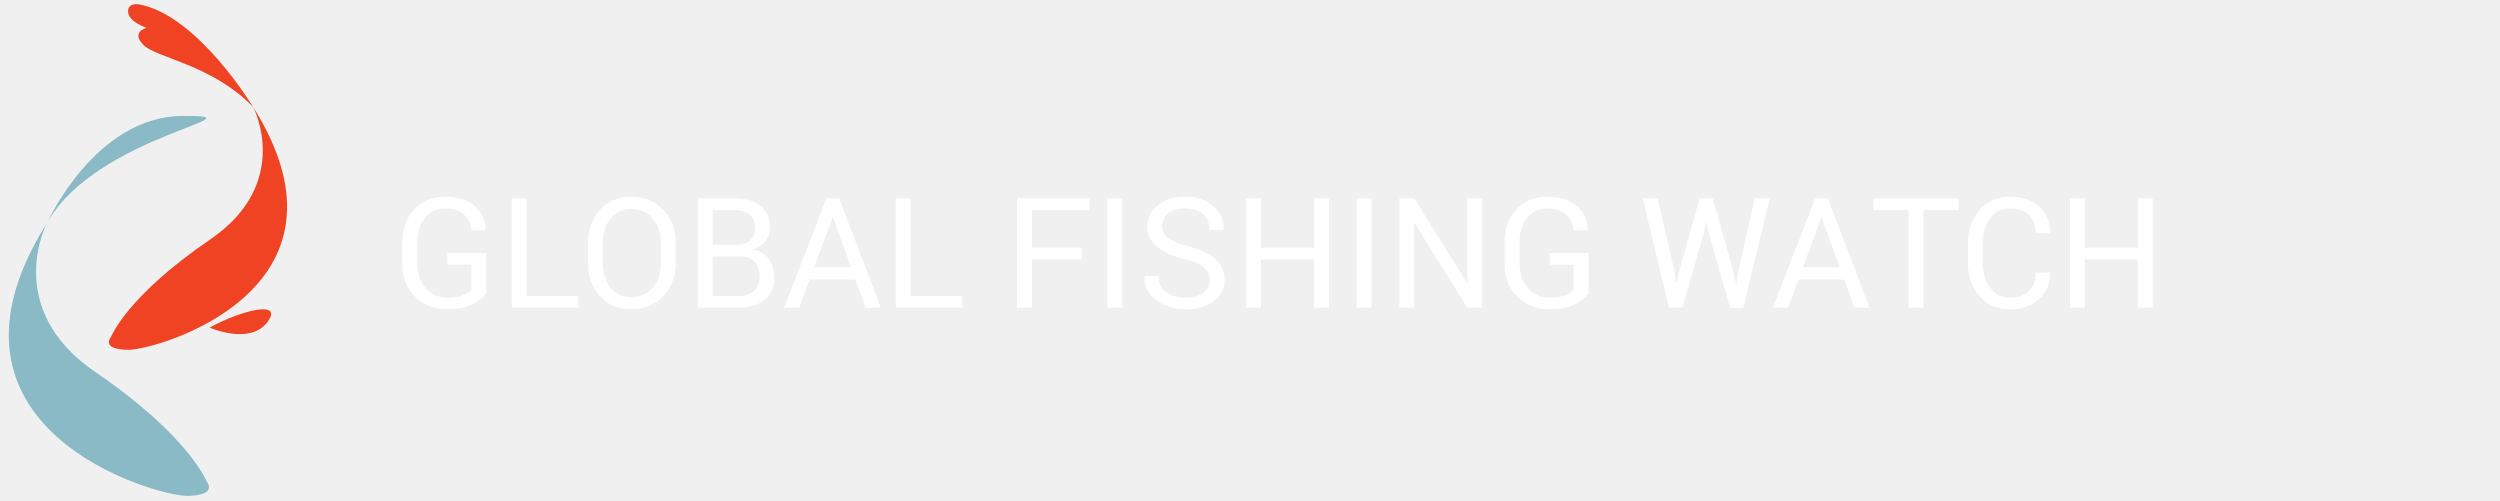
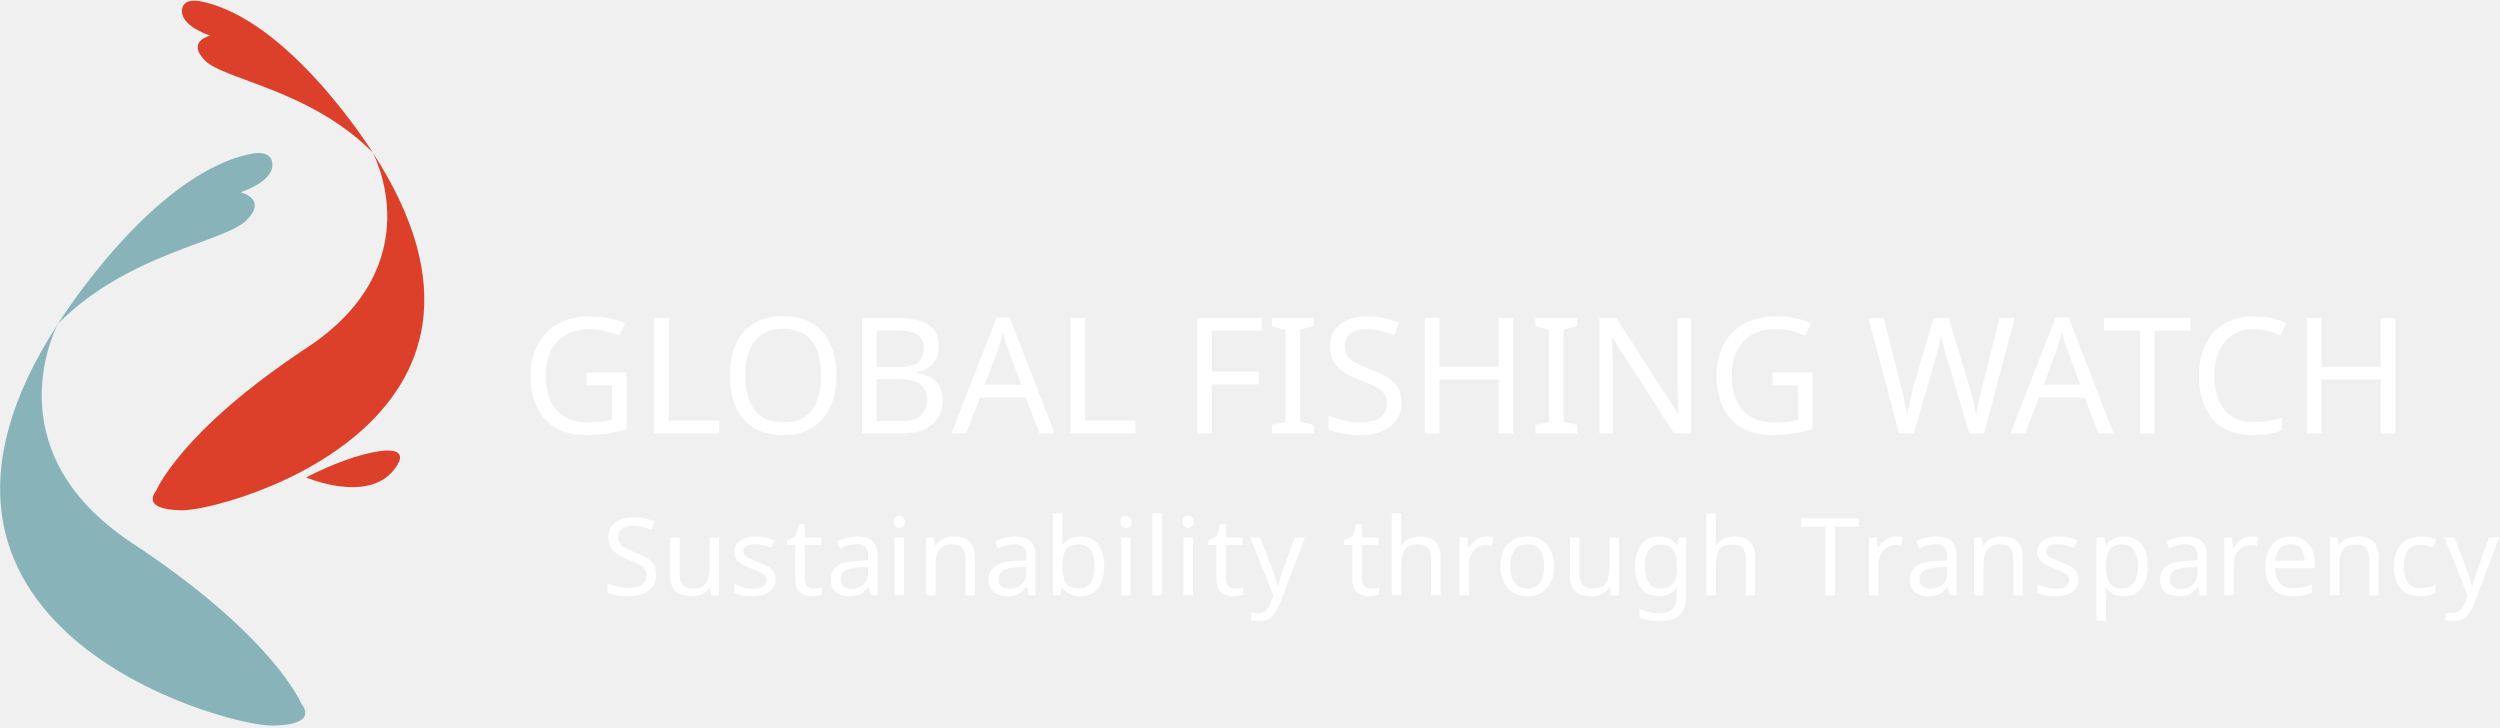
- <svg xmlns="http://www.w3.org/2000/svg" width="285px" height="57px" viewBox="0 0 285 57" version="1.1">
-   <defs />
+ <svg xmlns="http://www.w3.org/2000/svg" xmlns:xlink="http://www.w3.org/1999/xlink" width="1113px" height="324px" viewBox="0 0 1113 324" version="1.1">
+   <defs>
+     <polygon id="path-1" points="857 85.946 857 0.946 0.849 0.946 0.849 85.946 857 85.946" />
+   </defs>
  <g id="Page-1" stroke="none" stroke-width="1" fill="none" fill-rule="evenodd">
-     <g id="gfw_logo" fill-rule="nonzero">
-       <path d="M55.422,33.424 C55.125,33.881 54.61,34.3 53.877,34.684 C53.143,35.066 52.194,35.257 51.029,35.257 C49.539,35.257 48.306,34.78 47.333,33.827 C46.359,32.873 45.873,31.64 45.873,30.127 L45.873,27.557 C45.873,26.045 46.327,24.812 47.233,23.857 C48.143,22.905 49.313,22.427 50.746,22.427 C52.173,22.427 53.296,22.779 54.111,23.482 C54.927,24.184 55.344,25.089 55.361,26.196 L55.344,26.248 L53.734,26.248 C53.684,25.523 53.407,24.926 52.908,24.458 C52.408,23.99 51.688,23.756 50.745,23.756 C49.791,23.756 49.023,24.113 48.441,24.826 C47.859,25.54 47.567,26.446 47.567,27.541 L47.567,30.128 C47.567,31.236 47.892,32.148 48.543,32.864 C49.193,33.581 50.021,33.939 51.026,33.939 C51.733,33.939 52.313,33.845 52.764,33.656 C53.214,33.468 53.537,33.254 53.731,33.014 L53.731,30.179 L50.999,30.179 L50.999,28.85 L55.419,28.85 L55.419,33.424 L55.422,33.424 Z M60.03,33.758 L65.93,33.758 L65.93,35.078 L58.343,35.078 L58.343,22.608 L60.03,22.608 L60.03,33.758 L60.03,33.758 Z M77.037,29.956 C77.037,31.48 76.565,32.746 75.62,33.75 C74.675,34.754 73.45,35.257 71.942,35.257 C70.486,35.257 69.302,34.754 68.392,33.75 C67.482,32.745 67.026,31.48 67.026,29.956 L67.026,27.738 C67.026,26.218 67.481,24.955 68.392,23.944 C69.302,22.934 70.486,22.428 71.942,22.428 C73.449,22.428 74.675,22.932 75.62,23.94 C76.565,24.947 77.037,26.213 77.037,27.738 L77.037,29.956 L77.037,29.956 Z M75.35,27.72 C75.35,26.58 75.042,25.643 74.425,24.912 C73.809,24.182 72.981,23.816 71.942,23.816 C70.96,23.816 70.176,24.181 69.592,24.912 C69.006,25.642 68.712,26.579 68.712,27.722 L68.712,29.956 C68.712,31.109 69.006,32.051 69.592,32.782 C70.176,33.512 70.96,33.878 71.942,33.878 C72.986,33.878 73.816,33.514 74.429,32.786 C75.042,32.058 75.349,31.116 75.349,29.956 L75.349,27.72 L75.35,27.72 Z M79.555,35.077 L79.555,22.607 L83.623,22.607 C84.923,22.607 85.943,22.889 86.68,23.452 C87.416,24.014 87.785,24.858 87.785,25.982 C87.785,26.536 87.608,27.032 87.255,27.468 C86.9,27.905 86.435,28.228 85.858,28.44 C86.611,28.6 87.204,28.968 87.635,29.545 C88.065,30.121 88.281,30.792 88.281,31.557 C88.281,32.699 87.913,33.571 87.173,34.173 C86.433,34.776 85.431,35.077 84.163,35.077 L79.556,35.077 L79.555,35.077 Z M81.242,29.227 L81.242,33.757 L84.162,33.757 C84.927,33.757 85.524,33.567 85.952,33.189 C86.38,32.809 86.594,32.269 86.594,31.573 C86.594,30.843 86.416,30.269 86.059,29.853 C85.701,29.435 85.152,29.227 84.409,29.227 L81.241,29.227 L81.242,29.227 Z M81.242,27.909 L83.974,27.909 C84.602,27.909 85.114,27.735 85.507,27.389 C85.901,27.045 86.097,26.564 86.097,25.947 C86.097,25.273 85.885,24.77 85.46,24.437 C85.034,24.102 84.422,23.935 83.623,23.935 L81.243,23.935 L81.243,27.908 L81.242,27.909 Z M97.522,31.865 L92.298,31.865 L91.116,35.075 L89.396,35.075 L94.216,22.607 L95.663,22.607 L100.407,35.077 L98.687,35.077 L97.521,31.865 L97.522,31.865 Z M92.82,30.452 L97.016,30.452 L94.961,24.774 L94.911,24.774 L92.821,30.452 L92.82,30.452 Z M103.807,33.757 L109.707,33.757 L109.707,35.077 L102.12,35.077 L102.12,22.607 L103.807,22.607 L103.807,33.757 Z M123.324,29.561 L117.638,29.561 L117.638,35.076 L115.951,35.076 L115.951,22.606 L124.198,22.606 L124.198,23.936 L117.638,23.936 L117.638,28.234 L123.325,28.234 L123.325,29.561 L123.324,29.561 Z M127.948,35.076 L126.253,35.076 L126.253,22.606 L127.948,22.606 L127.948,35.076 Z M137.916,31.933 C137.916,31.363 137.702,30.883 137.274,30.499 C136.846,30.113 136.087,29.789 134.996,29.527 C133.676,29.213 132.648,28.75 131.909,28.139 C131.169,27.529 130.799,26.761 130.799,25.836 C130.799,24.866 131.197,24.054 131.994,23.404 C132.79,22.754 133.822,22.427 135.089,22.427 C136.454,22.427 137.539,22.801 138.349,23.549 C139.156,24.297 139.545,25.165 139.517,26.153 L139.5,26.203 L137.89,26.203 C137.89,25.473 137.65,24.883 137.167,24.431 C136.685,23.981 135.992,23.755 135.09,23.755 C134.25,23.755 133.607,23.945 133.16,24.325 C132.71,24.705 132.487,25.199 132.487,25.81 C132.487,26.353 132.73,26.806 133.215,27.168 C133.7,27.531 134.488,27.848 135.579,28.123 C136.891,28.449 137.889,28.928 138.575,29.563 C139.26,30.196 139.603,30.981 139.603,31.917 C139.603,32.922 139.191,33.73 138.369,34.34 C137.547,34.95 136.474,35.257 135.149,35.257 C133.905,35.257 132.804,34.92 131.849,34.247 C130.892,33.573 130.429,32.671 130.456,31.54 L130.474,31.49 L132.084,31.49 C132.084,32.288 132.378,32.896 132.966,33.313 C133.554,33.73 134.282,33.938 135.149,33.938 C135.999,33.938 136.674,33.758 137.169,33.398 C137.667,33.038 137.915,32.551 137.915,31.934 L137.916,31.933 Z M151.49,35.076 L149.803,35.076 L149.803,29.57 L143.748,29.57 L143.748,35.077 L142.061,35.077 L142.061,22.607 L143.749,22.607 L143.749,28.243 L149.804,28.243 L149.804,22.608 L151.491,22.608 L151.491,35.078 L151.49,35.076 Z M156.354,35.076 L154.659,35.076 L154.659,22.606 L156.353,22.606 L156.353,35.076 L156.354,35.076 Z M168.96,35.076 L167.273,35.076 L161.27,25.433 L161.218,25.45 L161.218,35.077 L159.531,35.077 L159.531,22.607 L161.219,22.607 L167.222,32.234 L167.275,32.217 L167.275,22.607 L168.962,22.607 L168.962,35.077 L168.96,35.076 Z M181.078,33.423 C180.781,33.88 180.265,34.299 179.532,34.683 C178.798,35.065 177.849,35.256 176.684,35.256 C175.194,35.256 173.964,34.779 172.989,33.826 C172.015,32.872 171.529,31.639 171.529,30.126 L171.529,27.556 C171.529,26.044 171.982,24.811 172.889,23.856 C173.797,22.904 174.969,22.426 176.401,22.426 C177.828,22.426 178.951,22.778 179.766,23.481 C180.583,24.183 180.999,25.088 181.016,26.195 L180.999,26.247 L179.389,26.247 C179.339,25.522 179.063,24.925 178.563,24.457 C178.063,23.989 177.343,23.755 176.401,23.755 C175.447,23.755 174.679,24.112 174.097,24.825 C173.515,25.539 173.224,26.445 173.224,27.54 L173.224,30.127 C173.224,31.235 173.549,32.147 174.2,32.863 C174.852,33.58 175.68,33.938 176.684,33.938 C177.392,33.938 177.972,33.844 178.424,33.655 C178.874,33.467 179.196,33.253 179.39,33.013 L179.39,30.178 L176.66,30.178 L176.66,28.85 L181.078,28.85 L181.078,33.424 L181.078,33.423 Z M190.858,30.76 L191.088,32.32 L191.14,32.328 L191.474,30.761 L193.76,22.609 L195.25,22.609 L197.554,30.762 L197.897,32.364 L197.947,32.364 L198.197,30.764 L200.055,22.61 L201.742,22.61 L198.736,35.08 L197.229,35.08 L194.769,26.43 L194.547,25.308 L194.497,25.308 L194.282,26.43 L191.782,35.08 L190.274,35.08 L187.277,22.61 L188.955,22.61 L190.855,30.763 L190.858,30.76 Z M210.238,31.866 L205.013,31.866 L203.831,35.076 L202.111,35.076 L206.931,22.608 L208.381,22.608 L213.124,35.078 L211.404,35.078 L210.238,31.866 Z M205.535,30.453 L209.732,30.453 L207.676,24.775 L207.626,24.775 L205.536,30.453 L205.535,30.453 Z M223.279,23.936 L219.271,23.936 L219.271,35.076 L217.584,35.076 L217.584,23.936 L213.584,23.936 L213.584,22.608 L223.278,22.608 L223.278,23.936 L223.279,23.936 Z M233.683,31.086 L233.7,31.138 C233.724,32.308 233.313,33.288 232.468,34.075 C231.623,34.863 230.508,35.257 229.12,35.257 C227.71,35.257 226.56,34.757 225.673,33.757 C224.785,32.759 224.341,31.492 224.341,29.957 L224.341,27.737 C224.341,26.202 224.786,24.933 225.674,23.931 C226.562,22.931 227.711,22.429 229.121,22.429 C230.531,22.429 231.653,22.805 232.486,23.555 C233.32,24.305 233.726,25.301 233.702,26.54 L233.686,26.59 L232.068,26.59 C232.068,25.717 231.811,25.026 231.298,24.518 C230.783,24.01 230.058,23.756 229.122,23.756 C228.18,23.756 227.429,24.136 226.87,24.896 C226.31,25.654 226.03,26.596 226.03,27.721 L226.03,29.957 C226.03,31.093 226.31,32.041 226.87,32.8 C227.43,33.558 228.18,33.938 229.122,33.938 C230.058,33.938 230.782,33.685 231.297,33.18 C231.811,32.675 232.067,31.977 232.067,31.086 L233.687,31.086 L233.683,31.086 Z M245.407,35.076 L243.72,35.076 L243.72,29.57 L237.666,29.57 L237.666,35.077 L235.979,35.077 L235.979,22.607 L237.665,22.607 L237.665,28.243 L243.72,28.243 L243.72,22.608 L245.408,22.608 L245.408,35.078 L245.407,35.076 Z" id="Shape" fill="#FFFFFF" />
-       <path d="M5.337,25.446 C5.337,25.446 0.231,35.156 10.877,42.416 C21.527,49.678 23.542,54.86 23.542,54.86 C23.542,54.86 24.982,56.482 21.366,56.53 C17.751,56.58 -9.371,48.872 5.336,25.446 L5.337,25.446 Z M5.457,25.239 C5.457,25.239 10.87,13.312 20.753,13.217 C30.636,13.121 11.269,15.291 5.457,25.237 L5.457,25.239 Z" id="Shape" fill="#8ABAC6" />
-       <path d="M23.884,37.342 C23.884,37.342 28.427,39.358 30.434,36.778 C32.444,34.198 27.717,35.265 23.884,37.342 Z M28.866,12.214 C28.866,12.214 22.62,1.842 15.963,0.52 C15.963,0.52 14.55,0.183 14.603,1.346 C14.653,2.508 16.721,3.178 16.721,3.178 C16.721,3.178 14.893,3.604 16.327,5.104 C17.761,6.604 24.202,7.352 28.867,12.214 L28.866,12.214 Z M28.866,12.214 C28.866,12.214 33.411,20.854 23.936,27.318 C14.458,33.78 12.664,38.393 12.664,38.393 C12.664,38.393 11.384,39.837 14.601,39.88 C17.819,39.924 41.958,33.064 28.867,12.214 L28.866,12.214 Z" id="Shape" fill="#EF4323" />
+     <g id="GFW_Logo+NAME+Tag-reverse">
+       <g id="Group-11">
+         <path d="M25.856,144.068 C25.856,144.068 67.641,76.972 112.161,68.42 C112.161,68.42 121.613,66.242 121.265,73.761 C120.917,81.281 107.091,85.61 107.091,85.61 C107.091,85.61 119.326,88.372 109.735,98.071 C100.144,107.77 57.061,112.614 25.856,144.068" id="Fill-1" fill="#88B4B9" />
+         <path d="M25.856,144.068 C25.856,144.068 -4.545,199.969 58.842,241.775 C122.228,283.581 134.229,313.418 134.229,313.418 C134.229,313.418 142.795,322.759 121.275,323.041 C99.755,323.323 -61.703,278.945 25.856,144.068" id="Fill-3" fill="#88B4B9" />
+         <path d="M136.267,212.557 C136.267,212.557 163.311,224.165 175.267,209.314 C187.224,194.462 159.083,200.602 136.267,212.557" id="Fill-5" fill="#DC402A" />
+         <path d="M165.925,67.886 C165.925,67.886 128.736,8.17 89.113,0.559 C89.113,0.559 80.7,-1.38 81.009,5.312 C81.319,12.005 93.625,15.858 93.625,15.858 C93.625,15.858 82.735,18.316 91.271,26.948 C99.807,35.581 138.151,39.892 165.925,67.886" id="Fill-7" fill="#DC402A" />
+         <path d="M165.925,67.886 C165.925,67.886 192.981,117.639 136.567,154.846 C80.152,192.054 69.471,218.61 69.471,218.61 C69.471,218.61 61.848,226.923 81.001,227.174 C100.154,227.425 243.854,187.928 165.925,67.886" id="Fill-9" fill="#DC402A" />
+       </g>
+       <g id="Group-13" transform="translate(231, 122)">
+         <mask id="mask-2" fill="white">
+           <use xlink:href="#path-1" />
+         </mask>
+         <g id="Clip-12" />
+         <text id="GLOBAL-FISHING-WATCH" fill="#FFFFFF" mask="url(#mask-2)" font-family="LucidaGrande, Lucida Grande" font-size="72" font-weight="normal">
+           <tspan x="0.849" y="70.946">GLOBAL FISHING WATCH</tspan>
+         </text>
+       </g>
+       <text id="Sustainability-through-Transparency" fill="#FFFFFF" font-family="LucidaGrande, Lucida Grande" font-size="48" font-weight="normal" letter-spacing="0.711">
+         <tspan x="268" y="265">S</tspan>
+         <tspan x="294.563" y="265" letter-spacing="0.087">u</tspan>
+         <tspan x="324.439" y="265">s</tspan>
+         <tspan x="349.618" y="265" letter-spacing="0.087">t</tspan>
+         <tspan x="367.659" y="265" letter-spacing="-0.009">a</tspan>
+         <tspan x="394.157" y="265" letter-spacing="0.183">i</tspan>
+         <tspan x="408.215" y="265" letter-spacing="-0.009">n</tspan>
+         <tspan x="437.995" y="265" letter-spacing="0.231">a</tspan>
+         <tspan x="464.734" y="265" letter-spacing="0.135">b</tspan>
+         <tspan x="495.08" y="265" letter-spacing="-0.009">i</tspan>
+         <tspan x="508.946" y="265" letter-spacing="-0.057">l</tspan>
+         <tspan x="522.764" y="265" letter-spacing="0.519">i</tspan>
+         <tspan x="537.158" y="265" letter-spacing="1.383">t</tspan>
+         <tspan x="556.494" y="265" letter-spacing="0.903">y</tspan>
+         <tspan x="582.475" y="265" letter-spacing="-0.009"> </tspan>
+         <tspan x="597.654" y="265" letter-spacing="-0.057">t</tspan>
+         <tspan x="615.55" y="265" letter-spacing="0.375">h</tspan>
+         <tspan x="645.714" y="265" letter-spacing="0.039">r</tspan>
+         <tspan x="665.394" y="265" letter-spacing="0.279">o</tspan>
+         <tspan x="695.157" y="265" letter-spacing="0.327">u</tspan>
+         <tspan x="725.273" y="265" letter-spacing="0.375">g</tspan>
+         <tspan x="755.578" y="265" letter-spacing="0.903">h</tspan>
+         <tspan x="786.27" y="265" letter-spacing="-0.057"> </tspan>
+         <tspan x="801.4" y="265" letter-spacing="-3.753">T</tspan>
+         <tspan x="827.999" y="265" letter-spacing="0.375">r</tspan>
+         <tspan x="848.015" y="265" letter-spacing="0.231">a</tspan>
+         <tspan x="874.753" y="265" letter-spacing="-0.009">n</tspan>
+         <tspan x="904.533" y="265" letter-spacing="0.279">s</tspan>
+         <tspan x="929.281" y="265" letter-spacing="-0.057">p</tspan>
+         <tspan x="959.435" y="265" letter-spacing="0.231">a</tspan>
+         <tspan x="986.174" y="265" letter-spacing="-0.009">r</tspan>
+         <tspan x="1005.806" y="265" letter-spacing="0.615">e</tspan>
+         <tspan x="1033.163" y="265" letter-spacing="0.327">nc</tspan>
+         <tspan x="1088.192" y="265" letter-spacing="-0.009">y</tspan>
+       </text>
    </g>
  </g>
</svg>
